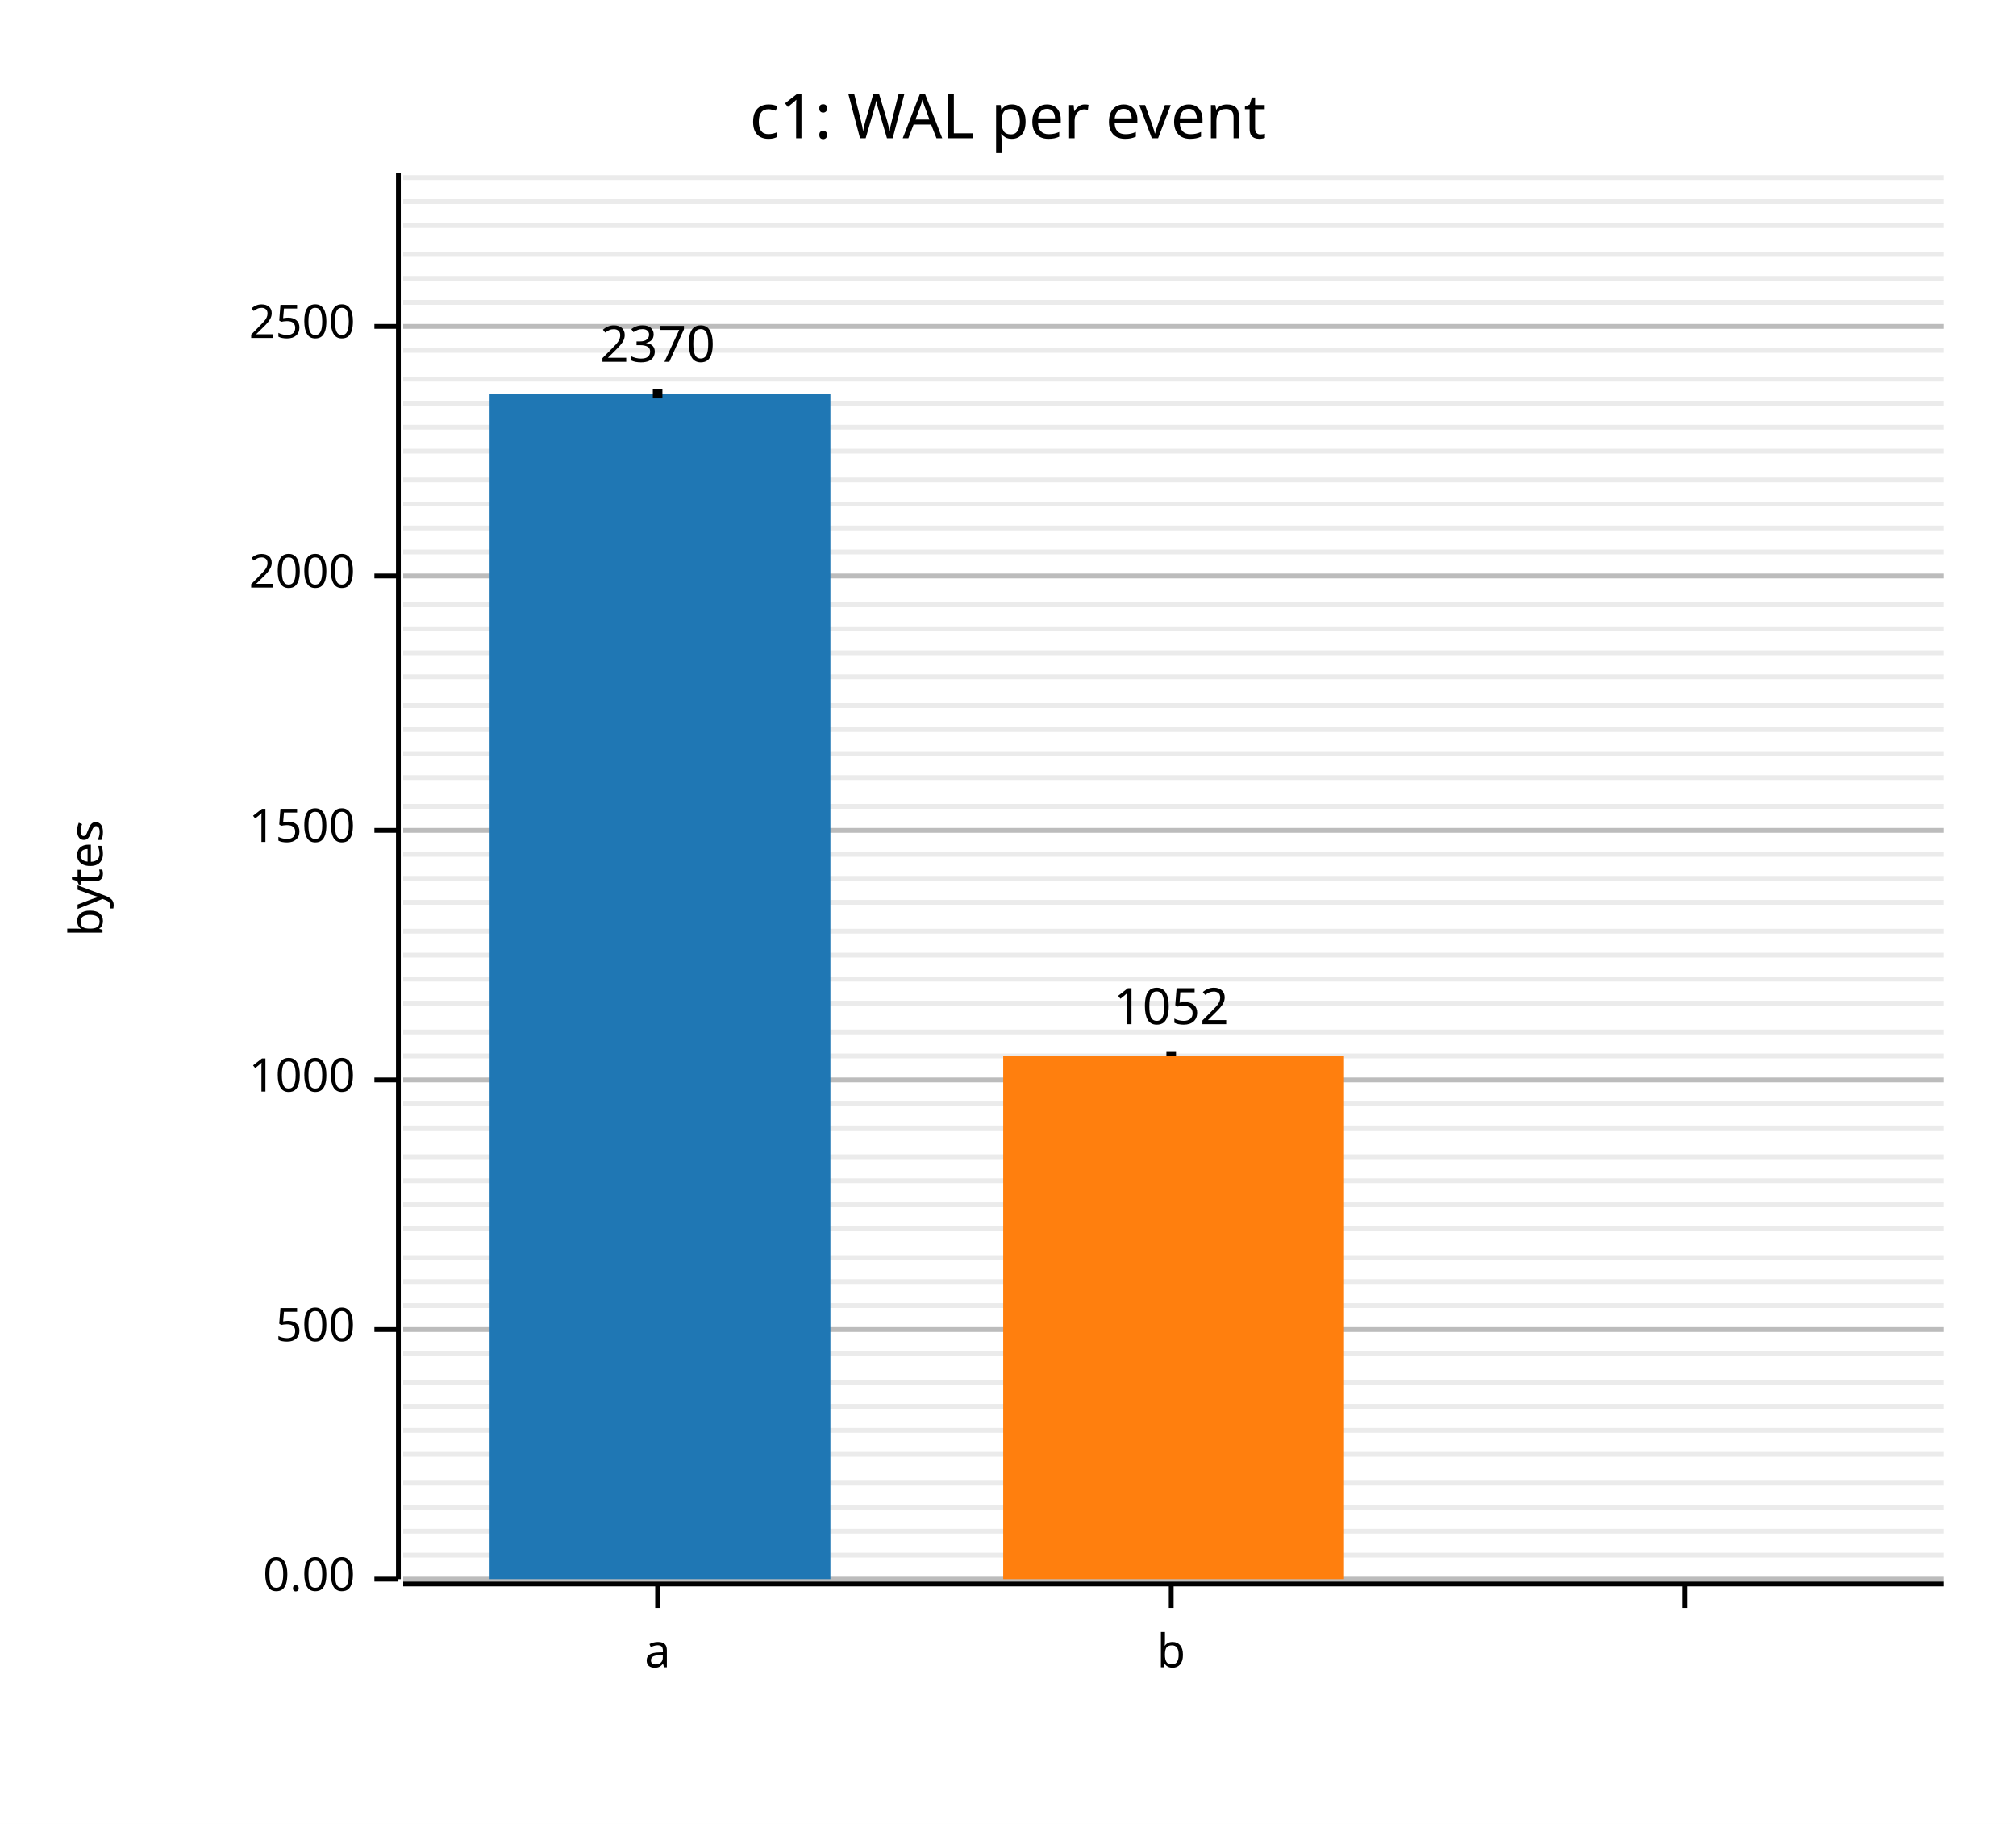
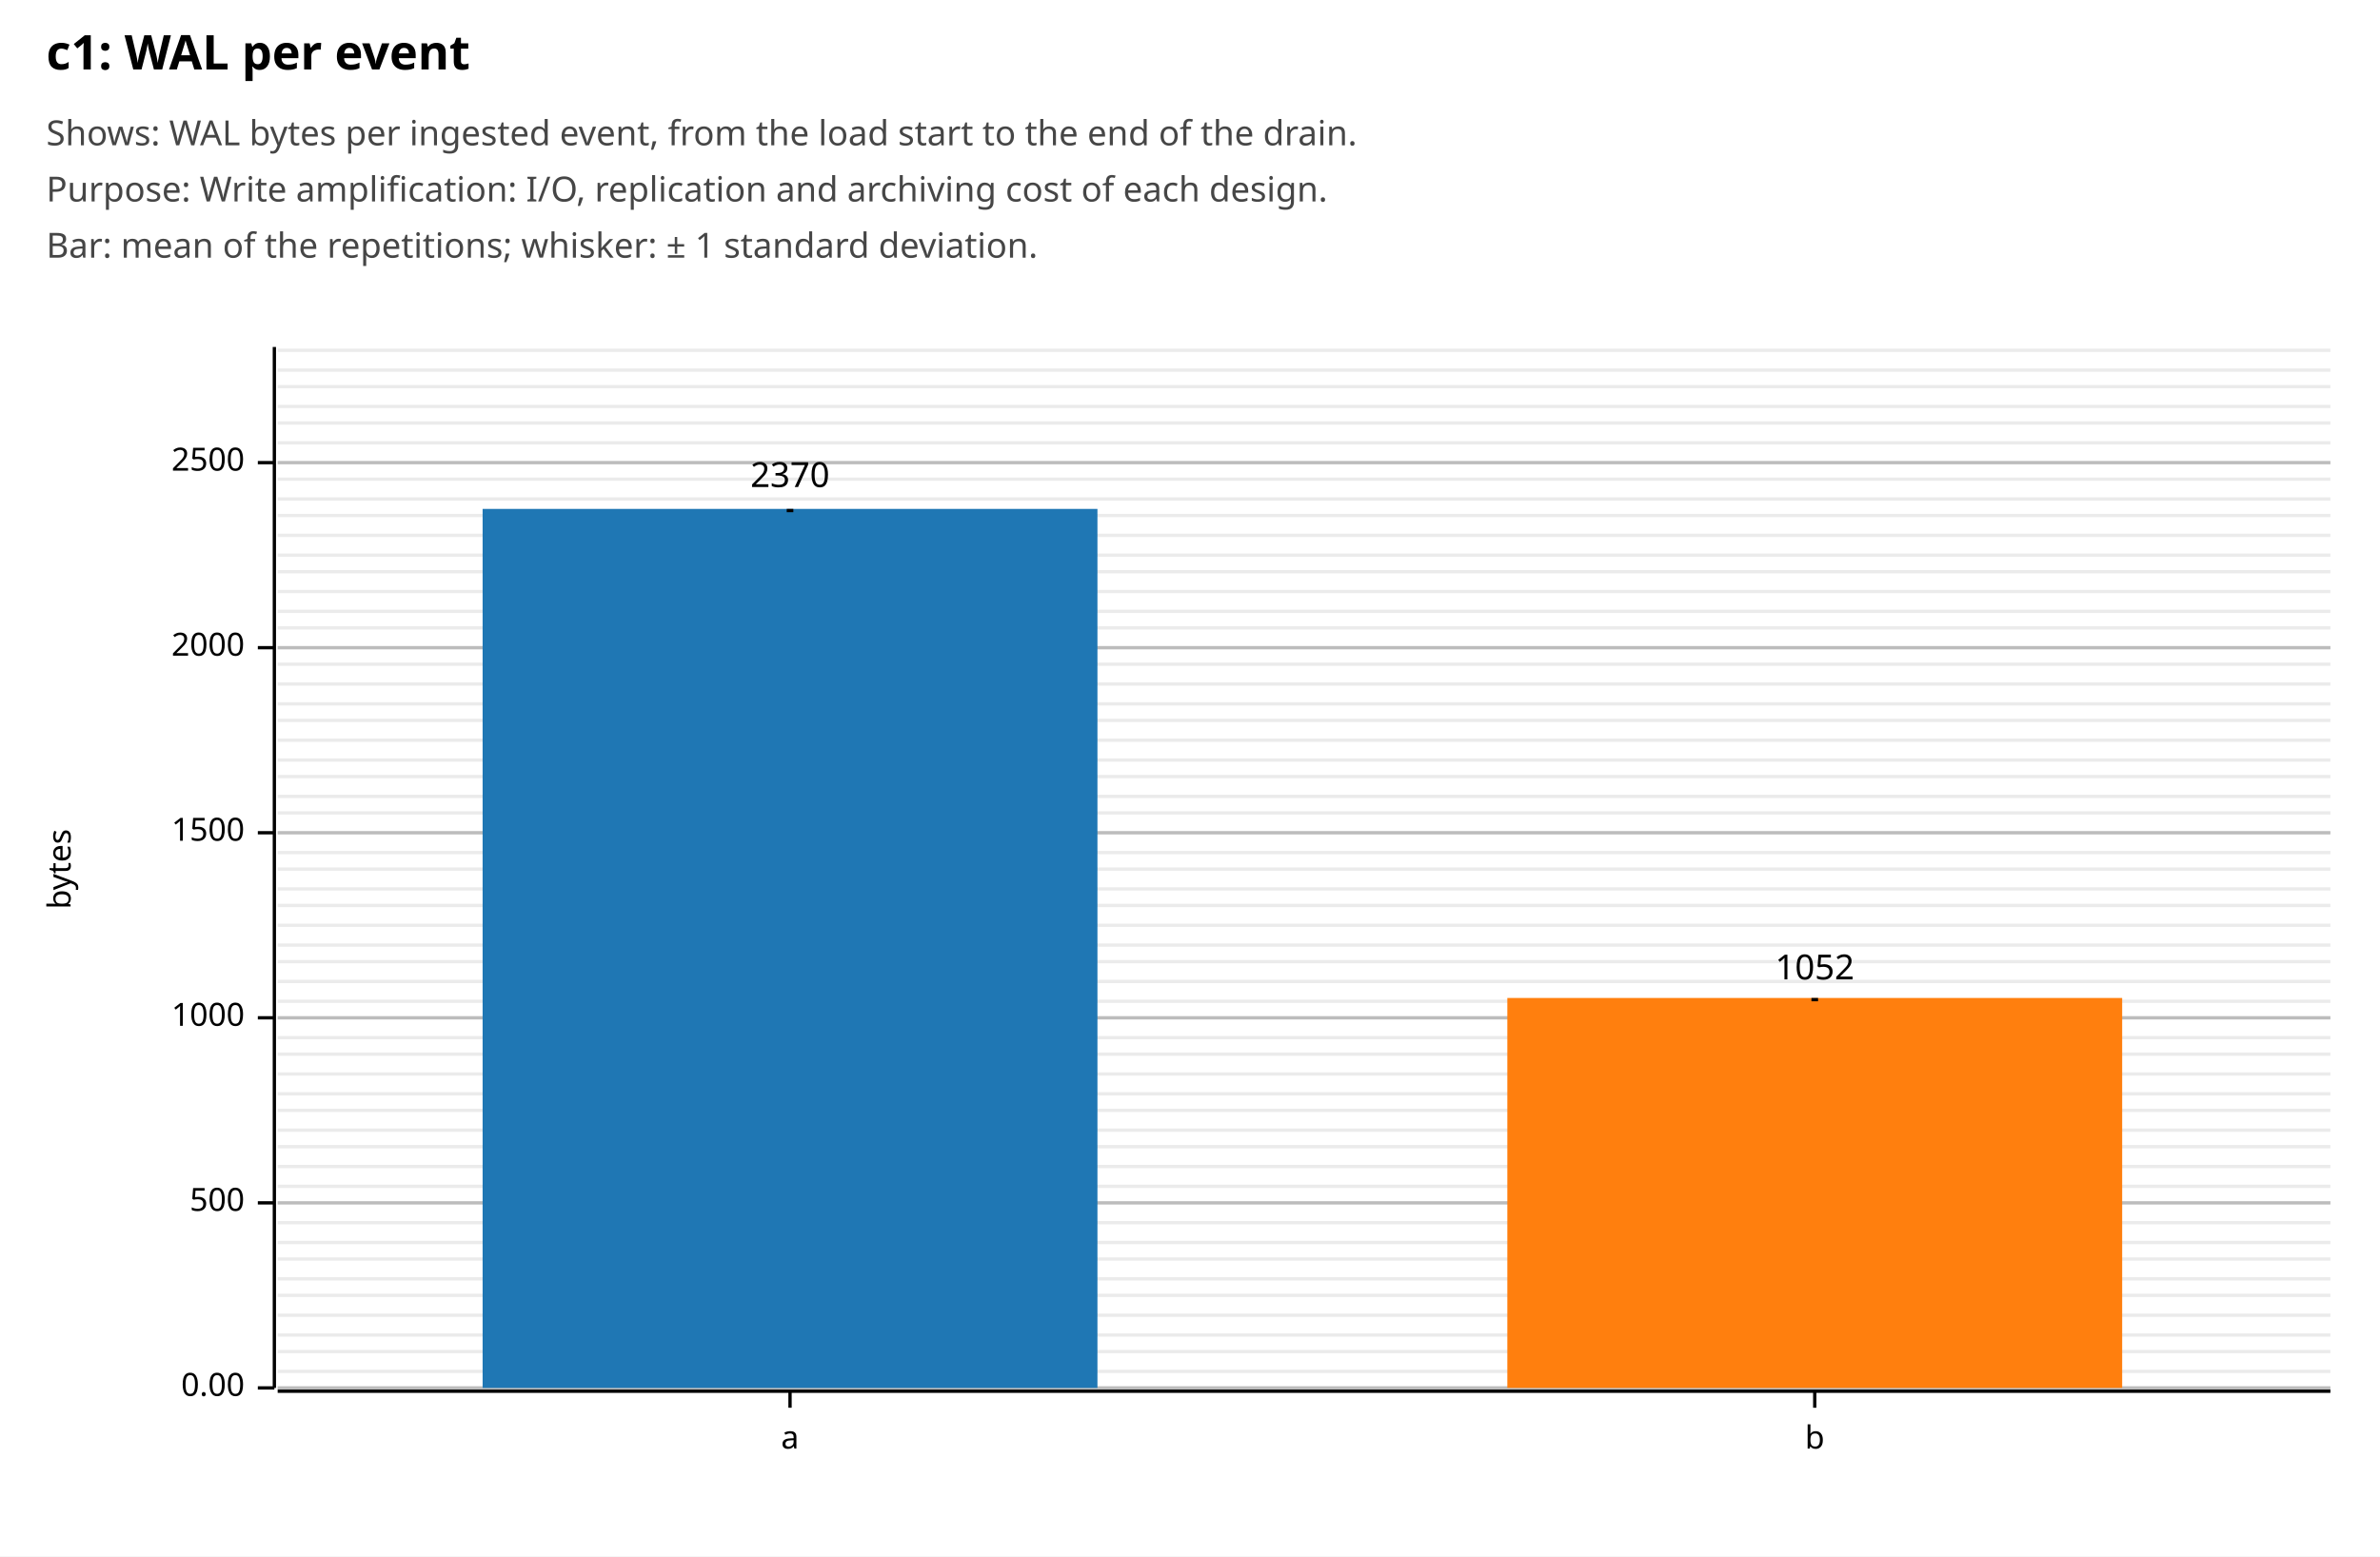
- <svg xmlns="http://www.w3.org/2000/svg" width="420" height="380" viewBox="0 0 420 380">
-   <rect x="0" y="0" width="420" height="380" opacity="1" fill="#FFFFFF" stroke="none" />
-   <text x="210" y="19" dy="0.76em" text-anchor="middle" font-family="sans-serif" font-size="12.903" opacity="1" fill="#000000">
+ <svg xmlns="http://www.w3.org/2000/svg" width="720" height="471" viewBox="0 0 720 471">
+   <rect x="0" y="0" width="720" height="471" opacity="1" fill="#FFFFFF" stroke="none" />
+   <text x="14" y="10" dy="0.76em" text-anchor="start" font-family="sans-serif" font-size="14.516" opacity="1" fill="#000000" font-weight="bold">
c1: WAL per event
</text>
-   <line opacity="1" stroke="#EBEBEB" stroke-width="1" x1="84" y1="329" x2="405" y2="329" />
-   <line opacity="1" stroke="#EBEBEB" stroke-width="1" x1="84" y1="324" x2="405" y2="324" />
-   <line opacity="1" stroke="#EBEBEB" stroke-width="1" x1="84" y1="319" x2="405" y2="319" />
-   <line opacity="1" stroke="#EBEBEB" stroke-width="1" x1="84" y1="314" x2="405" y2="314" />
-   <line opacity="1" stroke="#EBEBEB" stroke-width="1" x1="84" y1="309" x2="405" y2="309" />
-   <line opacity="1" stroke="#EBEBEB" stroke-width="1" x1="84" y1="303" x2="405" y2="303" />
-   <line opacity="1" stroke="#EBEBEB" stroke-width="1" x1="84" y1="298" x2="405" y2="298" />
-   <line opacity="1" stroke="#EBEBEB" stroke-width="1" x1="84" y1="293" x2="405" y2="293" />
-   <line opacity="1" stroke="#EBEBEB" stroke-width="1" x1="84" y1="288" x2="405" y2="288" />
-   <line opacity="1" stroke="#EBEBEB" stroke-width="1" x1="84" y1="282" x2="405" y2="282" />
-   <line opacity="1" stroke="#EBEBEB" stroke-width="1" x1="84" y1="277" x2="405" y2="277" />
-   <line opacity="1" stroke="#EBEBEB" stroke-width="1" x1="84" y1="272" x2="405" y2="272" />
-   <line opacity="1" stroke="#EBEBEB" stroke-width="1" x1="84" y1="267" x2="405" y2="267" />
-   <line opacity="1" stroke="#EBEBEB" stroke-width="1" x1="84" y1="262" x2="405" y2="262" />
-   <line opacity="1" stroke="#EBEBEB" stroke-width="1" x1="84" y1="256" x2="405" y2="256" />
-   <line opacity="1" stroke="#EBEBEB" stroke-width="1" x1="84" y1="251" x2="405" y2="251" />
-   <line opacity="1" stroke="#EBEBEB" stroke-width="1" x1="84" y1="246" x2="405" y2="246" />
-   <line opacity="1" stroke="#EBEBEB" stroke-width="1" x1="84" y1="241" x2="405" y2="241" />
-   <line opacity="1" stroke="#EBEBEB" stroke-width="1" x1="84" y1="235" x2="405" y2="235" />
-   <line opacity="1" stroke="#EBEBEB" stroke-width="1" x1="84" y1="230" x2="405" y2="230" />
-   <line opacity="1" stroke="#EBEBEB" stroke-width="1" x1="84" y1="225" x2="405" y2="225" />
-   <line opacity="1" stroke="#EBEBEB" stroke-width="1" x1="84" y1="220" x2="405" y2="220" />
-   <line opacity="1" stroke="#EBEBEB" stroke-width="1" x1="84" y1="215" x2="405" y2="215" />
-   <line opacity="1" stroke="#EBEBEB" stroke-width="1" x1="84" y1="209" x2="405" y2="209" />
-   <line opacity="1" stroke="#EBEBEB" stroke-width="1" x1="84" y1="204" x2="405" y2="204" />
-   <line opacity="1" stroke="#EBEBEB" stroke-width="1" x1="84" y1="199" x2="405" y2="199" />
-   <line opacity="1" stroke="#EBEBEB" stroke-width="1" x1="84" y1="194" x2="405" y2="194" />
-   <line opacity="1" stroke="#EBEBEB" stroke-width="1" x1="84" y1="188" x2="405" y2="188" />
-   <line opacity="1" stroke="#EBEBEB" stroke-width="1" x1="84" y1="183" x2="405" y2="183" />
-   <line opacity="1" stroke="#EBEBEB" stroke-width="1" x1="84" y1="178" x2="405" y2="178" />
-   <line opacity="1" stroke="#EBEBEB" stroke-width="1" x1="84" y1="173" x2="405" y2="173" />
-   <line opacity="1" stroke="#EBEBEB" stroke-width="1" x1="84" y1="168" x2="405" y2="168" />
-   <line opacity="1" stroke="#EBEBEB" stroke-width="1" x1="84" y1="162" x2="405" y2="162" />
-   <line opacity="1" stroke="#EBEBEB" stroke-width="1" x1="84" y1="157" x2="405" y2="157" />
-   <line opacity="1" stroke="#EBEBEB" stroke-width="1" x1="84" y1="152" x2="405" y2="152" />
-   <line opacity="1" stroke="#EBEBEB" stroke-width="1" x1="84" y1="147" x2="405" y2="147" />
-   <line opacity="1" stroke="#EBEBEB" stroke-width="1" x1="84" y1="141" x2="405" y2="141" />
-   <line opacity="1" stroke="#EBEBEB" stroke-width="1" x1="84" y1="136" x2="405" y2="136" />
-   <line opacity="1" stroke="#EBEBEB" stroke-width="1" x1="84" y1="131" x2="405" y2="131" />
-   <line opacity="1" stroke="#EBEBEB" stroke-width="1" x1="84" y1="126" x2="405" y2="126" />
-   <line opacity="1" stroke="#EBEBEB" stroke-width="1" x1="84" y1="120" x2="405" y2="120" />
-   <line opacity="1" stroke="#EBEBEB" stroke-width="1" x1="84" y1="115" x2="405" y2="115" />
-   <line opacity="1" stroke="#EBEBEB" stroke-width="1" x1="84" y1="110" x2="405" y2="110" />
-   <line opacity="1" stroke="#EBEBEB" stroke-width="1" x1="84" y1="105" x2="405" y2="105" />
-   <line opacity="1" stroke="#EBEBEB" stroke-width="1" x1="84" y1="100" x2="405" y2="100" />
-   <line opacity="1" stroke="#EBEBEB" stroke-width="1" x1="84" y1="94" x2="405" y2="94" />
-   <line opacity="1" stroke="#EBEBEB" stroke-width="1" x1="84" y1="89" x2="405" y2="89" />
-   <line opacity="1" stroke="#EBEBEB" stroke-width="1" x1="84" y1="84" x2="405" y2="84" />
-   <line opacity="1" stroke="#EBEBEB" stroke-width="1" x1="84" y1="79" x2="405" y2="79" />
-   <line opacity="1" stroke="#EBEBEB" stroke-width="1" x1="84" y1="73" x2="405" y2="73" />
-   <line opacity="1" stroke="#EBEBEB" stroke-width="1" x1="84" y1="68" x2="405" y2="68" />
-   <line opacity="1" stroke="#EBEBEB" stroke-width="1" x1="84" y1="63" x2="405" y2="63" />
-   <line opacity="1" stroke="#EBEBEB" stroke-width="1" x1="84" y1="58" x2="405" y2="58" />
-   <line opacity="1" stroke="#EBEBEB" stroke-width="1" x1="84" y1="53" x2="405" y2="53" />
-   <line opacity="1" stroke="#EBEBEB" stroke-width="1" x1="84" y1="47" x2="405" y2="47" />
-   <line opacity="1" stroke="#EBEBEB" stroke-width="1" x1="84" y1="42" x2="405" y2="42" />
-   <line opacity="1" stroke="#EBEBEB" stroke-width="1" x1="84" y1="37" x2="405" y2="37" />
-   <text x="14" y="183" dy="0.76em" text-anchor="middle" font-family="sans-serif" font-size="9.677" opacity="1" fill="#000000" transform="rotate(270, 14, 183)">
+   <text x="14" y="36" dy="0.76em" text-anchor="start" font-family="sans-serif" font-size="10.484" opacity="1" fill="#464646">
+ Shows: WAL bytes per ingested event, from the load start to the end of the drain.
+ </text>
+   <text x="14" y="53" dy="0.76em" text-anchor="start" font-family="sans-serif" font-size="10.484" opacity="1" fill="#464646">
+ Purpose: Write amplification: I/O, replication and archiving cost of each design.
+ </text>
+   <text x="14" y="70" dy="0.76em" text-anchor="start" font-family="sans-serif" font-size="10.484" opacity="1" fill="#464646">
+ Bar: mean of the repetitions; whisker: ± 1 standard deviation.
+ </text>
+   <line opacity="1" stroke="#EBEBEB" stroke-width="1" x1="84" y1="420" x2="705" y2="420" />
+   <line opacity="1" stroke="#EBEBEB" stroke-width="1" x1="84" y1="415" x2="705" y2="415" />
+   <line opacity="1" stroke="#EBEBEB" stroke-width="1" x1="84" y1="409" x2="705" y2="409" />
+   <line opacity="1" stroke="#EBEBEB" stroke-width="1" x1="84" y1="404" x2="705" y2="404" />
+   <line opacity="1" stroke="#EBEBEB" stroke-width="1" x1="84" y1="398" x2="705" y2="398" />
+   <line opacity="1" stroke="#EBEBEB" stroke-width="1" x1="84" y1="392" x2="705" y2="392" />
+   <line opacity="1" stroke="#EBEBEB" stroke-width="1" x1="84" y1="387" x2="705" y2="387" />
+   <line opacity="1" stroke="#EBEBEB" stroke-width="1" x1="84" y1="381" x2="705" y2="381" />
+   <line opacity="1" stroke="#EBEBEB" stroke-width="1" x1="84" y1="376" x2="705" y2="376" />
+   <line opacity="1" stroke="#EBEBEB" stroke-width="1" x1="84" y1="370" x2="705" y2="370" />
+   <line opacity="1" stroke="#EBEBEB" stroke-width="1" x1="84" y1="364" x2="705" y2="364" />
+   <line opacity="1" stroke="#EBEBEB" stroke-width="1" x1="84" y1="359" x2="705" y2="359" />
+   <line opacity="1" stroke="#EBEBEB" stroke-width="1" x1="84" y1="353" x2="705" y2="353" />
+   <line opacity="1" stroke="#EBEBEB" stroke-width="1" x1="84" y1="347" x2="705" y2="347" />
+   <line opacity="1" stroke="#EBEBEB" stroke-width="1" x1="84" y1="342" x2="705" y2="342" />
+   <line opacity="1" stroke="#EBEBEB" stroke-width="1" x1="84" y1="336" x2="705" y2="336" />
+   <line opacity="1" stroke="#EBEBEB" stroke-width="1" x1="84" y1="331" x2="705" y2="331" />
+   <line opacity="1" stroke="#EBEBEB" stroke-width="1" x1="84" y1="325" x2="705" y2="325" />
+   <line opacity="1" stroke="#EBEBEB" stroke-width="1" x1="84" y1="319" x2="705" y2="319" />
+   <line opacity="1" stroke="#EBEBEB" stroke-width="1" x1="84" y1="314" x2="705" y2="314" />
+   <line opacity="1" stroke="#EBEBEB" stroke-width="1" x1="84" y1="308" x2="705" y2="308" />
+   <line opacity="1" stroke="#EBEBEB" stroke-width="1" x1="84" y1="303" x2="705" y2="303" />
+   <line opacity="1" stroke="#EBEBEB" stroke-width="1" x1="84" y1="297" x2="705" y2="297" />
+   <line opacity="1" stroke="#EBEBEB" stroke-width="1" x1="84" y1="291" x2="705" y2="291" />
+   <line opacity="1" stroke="#EBEBEB" stroke-width="1" x1="84" y1="286" x2="705" y2="286" />
+   <line opacity="1" stroke="#EBEBEB" stroke-width="1" x1="84" y1="280" x2="705" y2="280" />
+   <line opacity="1" stroke="#EBEBEB" stroke-width="1" x1="84" y1="274" x2="705" y2="274" />
+   <line opacity="1" stroke="#EBEBEB" stroke-width="1" x1="84" y1="269" x2="705" y2="269" />
+   <line opacity="1" stroke="#EBEBEB" stroke-width="1" x1="84" y1="263" x2="705" y2="263" />
+   <line opacity="1" stroke="#EBEBEB" stroke-width="1" x1="84" y1="258" x2="705" y2="258" />
+   <line opacity="1" stroke="#EBEBEB" stroke-width="1" x1="84" y1="252" x2="705" y2="252" />
+   <line opacity="1" stroke="#EBEBEB" stroke-width="1" x1="84" y1="246" x2="705" y2="246" />
+   <line opacity="1" stroke="#EBEBEB" stroke-width="1" x1="84" y1="241" x2="705" y2="241" />
+   <line opacity="1" stroke="#EBEBEB" stroke-width="1" x1="84" y1="235" x2="705" y2="235" />
+   <line opacity="1" stroke="#EBEBEB" stroke-width="1" x1="84" y1="230" x2="705" y2="230" />
+   <line opacity="1" stroke="#EBEBEB" stroke-width="1" x1="84" y1="224" x2="705" y2="224" />
+   <line opacity="1" stroke="#EBEBEB" stroke-width="1" x1="84" y1="218" x2="705" y2="218" />
+   <line opacity="1" stroke="#EBEBEB" stroke-width="1" x1="84" y1="213" x2="705" y2="213" />
+   <line opacity="1" stroke="#EBEBEB" stroke-width="1" x1="84" y1="207" x2="705" y2="207" />
+   <line opacity="1" stroke="#EBEBEB" stroke-width="1" x1="84" y1="201" x2="705" y2="201" />
+   <line opacity="1" stroke="#EBEBEB" stroke-width="1" x1="84" y1="196" x2="705" y2="196" />
+   <line opacity="1" stroke="#EBEBEB" stroke-width="1" x1="84" y1="190" x2="705" y2="190" />
+   <line opacity="1" stroke="#EBEBEB" stroke-width="1" x1="84" y1="185" x2="705" y2="185" />
+   <line opacity="1" stroke="#EBEBEB" stroke-width="1" x1="84" y1="179" x2="705" y2="179" />
+   <line opacity="1" stroke="#EBEBEB" stroke-width="1" x1="84" y1="173" x2="705" y2="173" />
+   <line opacity="1" stroke="#EBEBEB" stroke-width="1" x1="84" y1="168" x2="705" y2="168" />
+   <line opacity="1" stroke="#EBEBEB" stroke-width="1" x1="84" y1="162" x2="705" y2="162" />
+   <line opacity="1" stroke="#EBEBEB" stroke-width="1" x1="84" y1="156" x2="705" y2="156" />
+   <line opacity="1" stroke="#EBEBEB" stroke-width="1" x1="84" y1="151" x2="705" y2="151" />
+   <line opacity="1" stroke="#EBEBEB" stroke-width="1" x1="84" y1="145" x2="705" y2="145" />
+   <line opacity="1" stroke="#EBEBEB" stroke-width="1" x1="84" y1="140" x2="705" y2="140" />
+   <line opacity="1" stroke="#EBEBEB" stroke-width="1" x1="84" y1="134" x2="705" y2="134" />
+   <line opacity="1" stroke="#EBEBEB" stroke-width="1" x1="84" y1="128" x2="705" y2="128" />
+   <line opacity="1" stroke="#EBEBEB" stroke-width="1" x1="84" y1="123" x2="705" y2="123" />
+   <line opacity="1" stroke="#EBEBEB" stroke-width="1" x1="84" y1="117" x2="705" y2="117" />
+   <line opacity="1" stroke="#EBEBEB" stroke-width="1" x1="84" y1="112" x2="705" y2="112" />
+   <line opacity="1" stroke="#EBEBEB" stroke-width="1" x1="84" y1="106" x2="705" y2="106" />
+   <text x="14" y="263" dy="0.76em" text-anchor="middle" font-family="sans-serif" font-size="9.677" opacity="1" fill="#000000" transform="rotate(270, 14, 263)">
bytes
</text>
-   <line opacity="0.2" stroke="#000000" stroke-width="1" x1="84" y1="329" x2="405" y2="329" />
-   <line opacity="0.2" stroke="#000000" stroke-width="1" x1="84" y1="277" x2="405" y2="277" />
-   <line opacity="0.2" stroke="#000000" stroke-width="1" x1="84" y1="225" x2="405" y2="225" />
-   <line opacity="0.2" stroke="#000000" stroke-width="1" x1="84" y1="173" x2="405" y2="173" />
-   <line opacity="0.2" stroke="#000000" stroke-width="1" x1="84" y1="120" x2="405" y2="120" />
-   <line opacity="0.2" stroke="#000000" stroke-width="1" x1="84" y1="68" x2="405" y2="68" />
-   <polyline fill="none" opacity="1" stroke="#000000" stroke-width="1" points="83,36 83,329 " />
-   <text x="74" y="329" dy="0.5ex" text-anchor="end" font-family="sans-serif" font-size="9.677" opacity="1" fill="#000000">
+   <line opacity="0.2" stroke="#000000" stroke-width="1" x1="84" y1="420" x2="705" y2="420" />
+   <line opacity="0.2" stroke="#000000" stroke-width="1" x1="84" y1="364" x2="705" y2="364" />
+   <line opacity="0.2" stroke="#000000" stroke-width="1" x1="84" y1="308" x2="705" y2="308" />
+   <line opacity="0.2" stroke="#000000" stroke-width="1" x1="84" y1="252" x2="705" y2="252" />
+   <line opacity="0.2" stroke="#000000" stroke-width="1" x1="84" y1="196" x2="705" y2="196" />
+   <line opacity="0.2" stroke="#000000" stroke-width="1" x1="84" y1="140" x2="705" y2="140" />
+   <polyline fill="none" opacity="1" stroke="#000000" stroke-width="1" points="83,105 83,420 " />
+   <text x="74" y="420" dy="0.5ex" text-anchor="end" font-family="sans-serif" font-size="9.677" opacity="1" fill="#000000">
0.00
</text>
-   <polyline fill="none" opacity="1" stroke="#000000" stroke-width="1" points="78,329 83,329 " />
-   <text x="74" y="277" dy="0.5ex" text-anchor="end" font-family="sans-serif" font-size="9.677" opacity="1" fill="#000000">
+   <polyline fill="none" opacity="1" stroke="#000000" stroke-width="1" points="78,420 83,420 " />
+   <text x="74" y="364" dy="0.5ex" text-anchor="end" font-family="sans-serif" font-size="9.677" opacity="1" fill="#000000">
500
</text>
-   <polyline fill="none" opacity="1" stroke="#000000" stroke-width="1" points="78,277 83,277 " />
-   <text x="74" y="225" dy="0.5ex" text-anchor="end" font-family="sans-serif" font-size="9.677" opacity="1" fill="#000000">
+   <polyline fill="none" opacity="1" stroke="#000000" stroke-width="1" points="78,364 83,364 " />
+   <text x="74" y="308" dy="0.5ex" text-anchor="end" font-family="sans-serif" font-size="9.677" opacity="1" fill="#000000">
1000
</text>
-   <polyline fill="none" opacity="1" stroke="#000000" stroke-width="1" points="78,225 83,225 " />
-   <text x="74" y="173" dy="0.5ex" text-anchor="end" font-family="sans-serif" font-size="9.677" opacity="1" fill="#000000">
+   <polyline fill="none" opacity="1" stroke="#000000" stroke-width="1" points="78,308 83,308 " />
+   <text x="74" y="252" dy="0.5ex" text-anchor="end" font-family="sans-serif" font-size="9.677" opacity="1" fill="#000000">
1500
</text>
-   <polyline fill="none" opacity="1" stroke="#000000" stroke-width="1" points="78,173 83,173 " />
-   <text x="74" y="120" dy="0.5ex" text-anchor="end" font-family="sans-serif" font-size="9.677" opacity="1" fill="#000000">
+   <polyline fill="none" opacity="1" stroke="#000000" stroke-width="1" points="78,252 83,252 " />
+   <text x="74" y="196" dy="0.5ex" text-anchor="end" font-family="sans-serif" font-size="9.677" opacity="1" fill="#000000">
2000
</text>
-   <polyline fill="none" opacity="1" stroke="#000000" stroke-width="1" points="78,120 83,120 " />
-   <text x="74" y="68" dy="0.5ex" text-anchor="end" font-family="sans-serif" font-size="9.677" opacity="1" fill="#000000">
+   <polyline fill="none" opacity="1" stroke="#000000" stroke-width="1" points="78,196 83,196 " />
+   <text x="74" y="140" dy="0.5ex" text-anchor="end" font-family="sans-serif" font-size="9.677" opacity="1" fill="#000000">
2500
</text>
-   <polyline fill="none" opacity="1" stroke="#000000" stroke-width="1" points="78,68 83,68 " />
-   <polyline fill="none" opacity="1" stroke="#000000" stroke-width="1" points="84,330 405,330 " />
-   <text x="137" y="340" dy="0.76em" text-anchor="middle" font-family="sans-serif" font-size="9.677" opacity="1" fill="#000000">
+   <polyline fill="none" opacity="1" stroke="#000000" stroke-width="1" points="78,140 83,140 " />
+   <polyline fill="none" opacity="1" stroke="#000000" stroke-width="1" points="84,421 705,421 " />
+   <text x="239" y="431" dy="0.76em" text-anchor="middle" font-family="sans-serif" font-size="9.677" opacity="1" fill="#000000">
a
</text>
-   <polyline fill="none" opacity="1" stroke="#000000" stroke-width="1" points="137,330 137,335 " />
-   <text x="244" y="340" dy="0.76em" text-anchor="middle" font-family="sans-serif" font-size="9.677" opacity="1" fill="#000000">
+   <polyline fill="none" opacity="1" stroke="#000000" stroke-width="1" points="239,421 239,426 " />
+   <text x="549" y="431" dy="0.76em" text-anchor="middle" font-family="sans-serif" font-size="9.677" opacity="1" fill="#000000">
b
</text>
-   <polyline fill="none" opacity="1" stroke="#000000" stroke-width="1" points="244,330 244,335 " />
-   <text x="351" y="340" dy="0.76em" text-anchor="middle" font-family="sans-serif" font-size="9.677" opacity="1" fill="#000000">
- 
- </text>
-   <polyline fill="none" opacity="1" stroke="#000000" stroke-width="1" points="351,330 351,335 " />
-   <rect x="102" y="82" width="71" height="247" opacity="1" fill="#1F77B4" stroke="none" />
-   <rect x="209" y="220" width="71" height="109" opacity="1" fill="#FF7F0E" stroke="none" />
-   <polyline fill="none" opacity="1" stroke="#000000" stroke-width="2" points="137,83 137,81 " />
-   <polyline fill="none" opacity="1" stroke="#000000" stroke-width="2" points="244,220 244,219 " />
-   <text x="137" y="78" dy="-0.5ex" text-anchor="middle" font-family="sans-serif" font-size="10.484" opacity="1" fill="#000000">
+   <polyline fill="none" opacity="1" stroke="#000000" stroke-width="1" points="549,421 549,426 " />
+   <rect x="146" y="154" width="186" height="266" opacity="1" fill="#1F77B4" stroke="none" />
+   <rect x="456" y="302" width="186" height="118" opacity="1" fill="#FF7F0E" stroke="none" />
+   <polyline fill="none" opacity="1" stroke="#000000" stroke-width="2" points="239,155 239,154 " />
+   <polyline fill="none" opacity="1" stroke="#000000" stroke-width="2" points="549,303 549,302 " />
+   <text x="239" y="150" dy="-0.5ex" text-anchor="middle" font-family="sans-serif" font-size="10.484" opacity="1" fill="#000000">
2370
</text>
-   <text x="244" y="216" dy="-0.5ex" text-anchor="middle" font-family="sans-serif" font-size="10.484" opacity="1" fill="#000000">
+   <text x="549" y="299" dy="-0.5ex" text-anchor="middle" font-family="sans-serif" font-size="10.484" opacity="1" fill="#000000">
1052
</text>
</svg>
